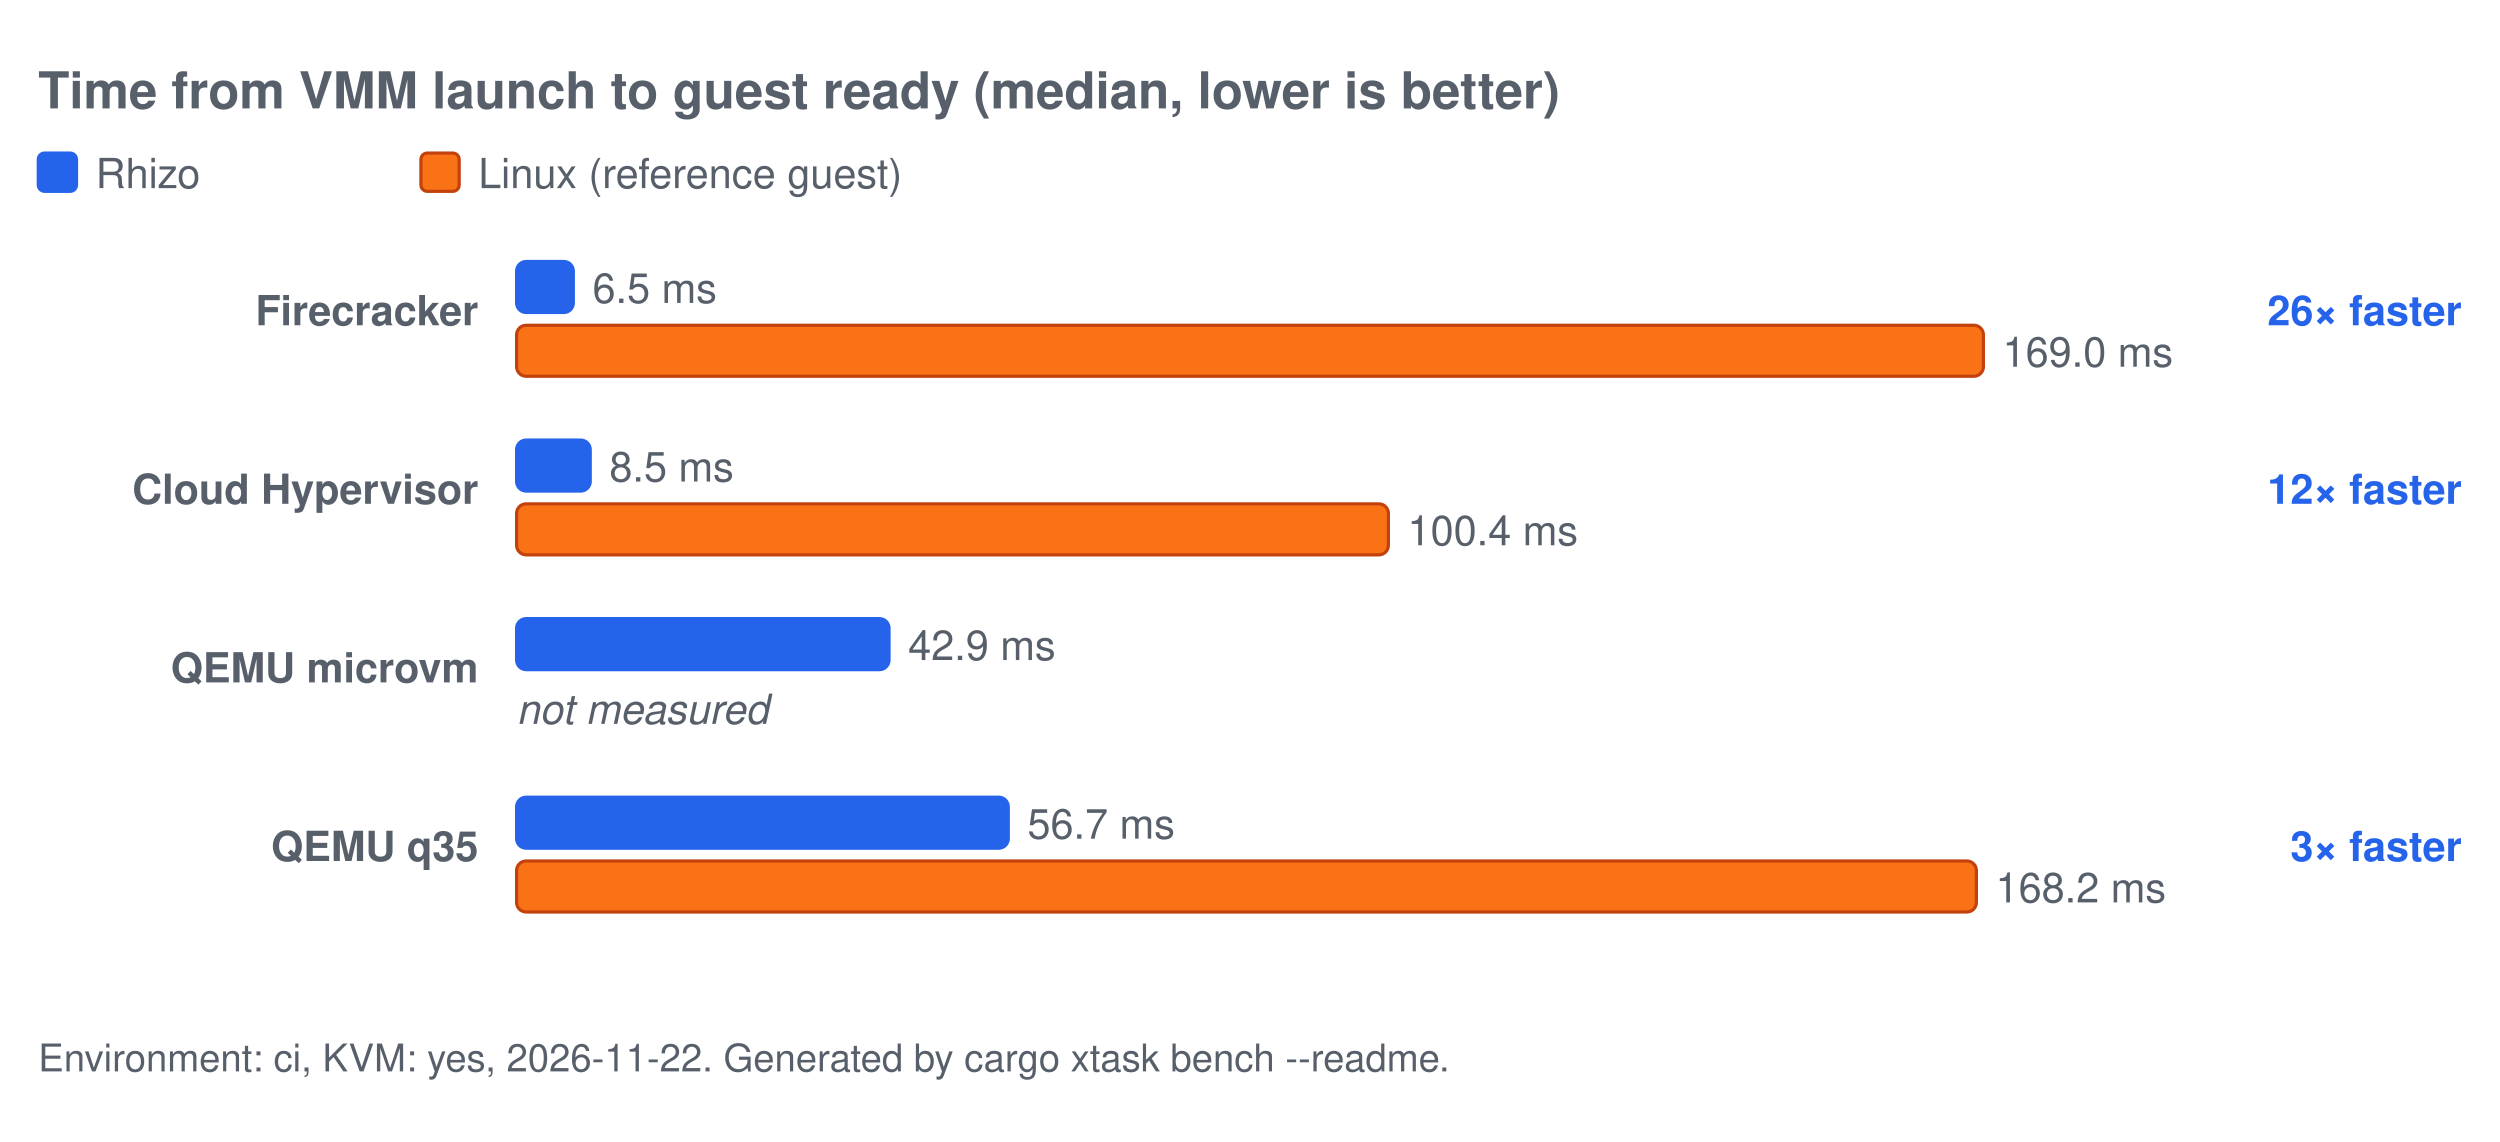
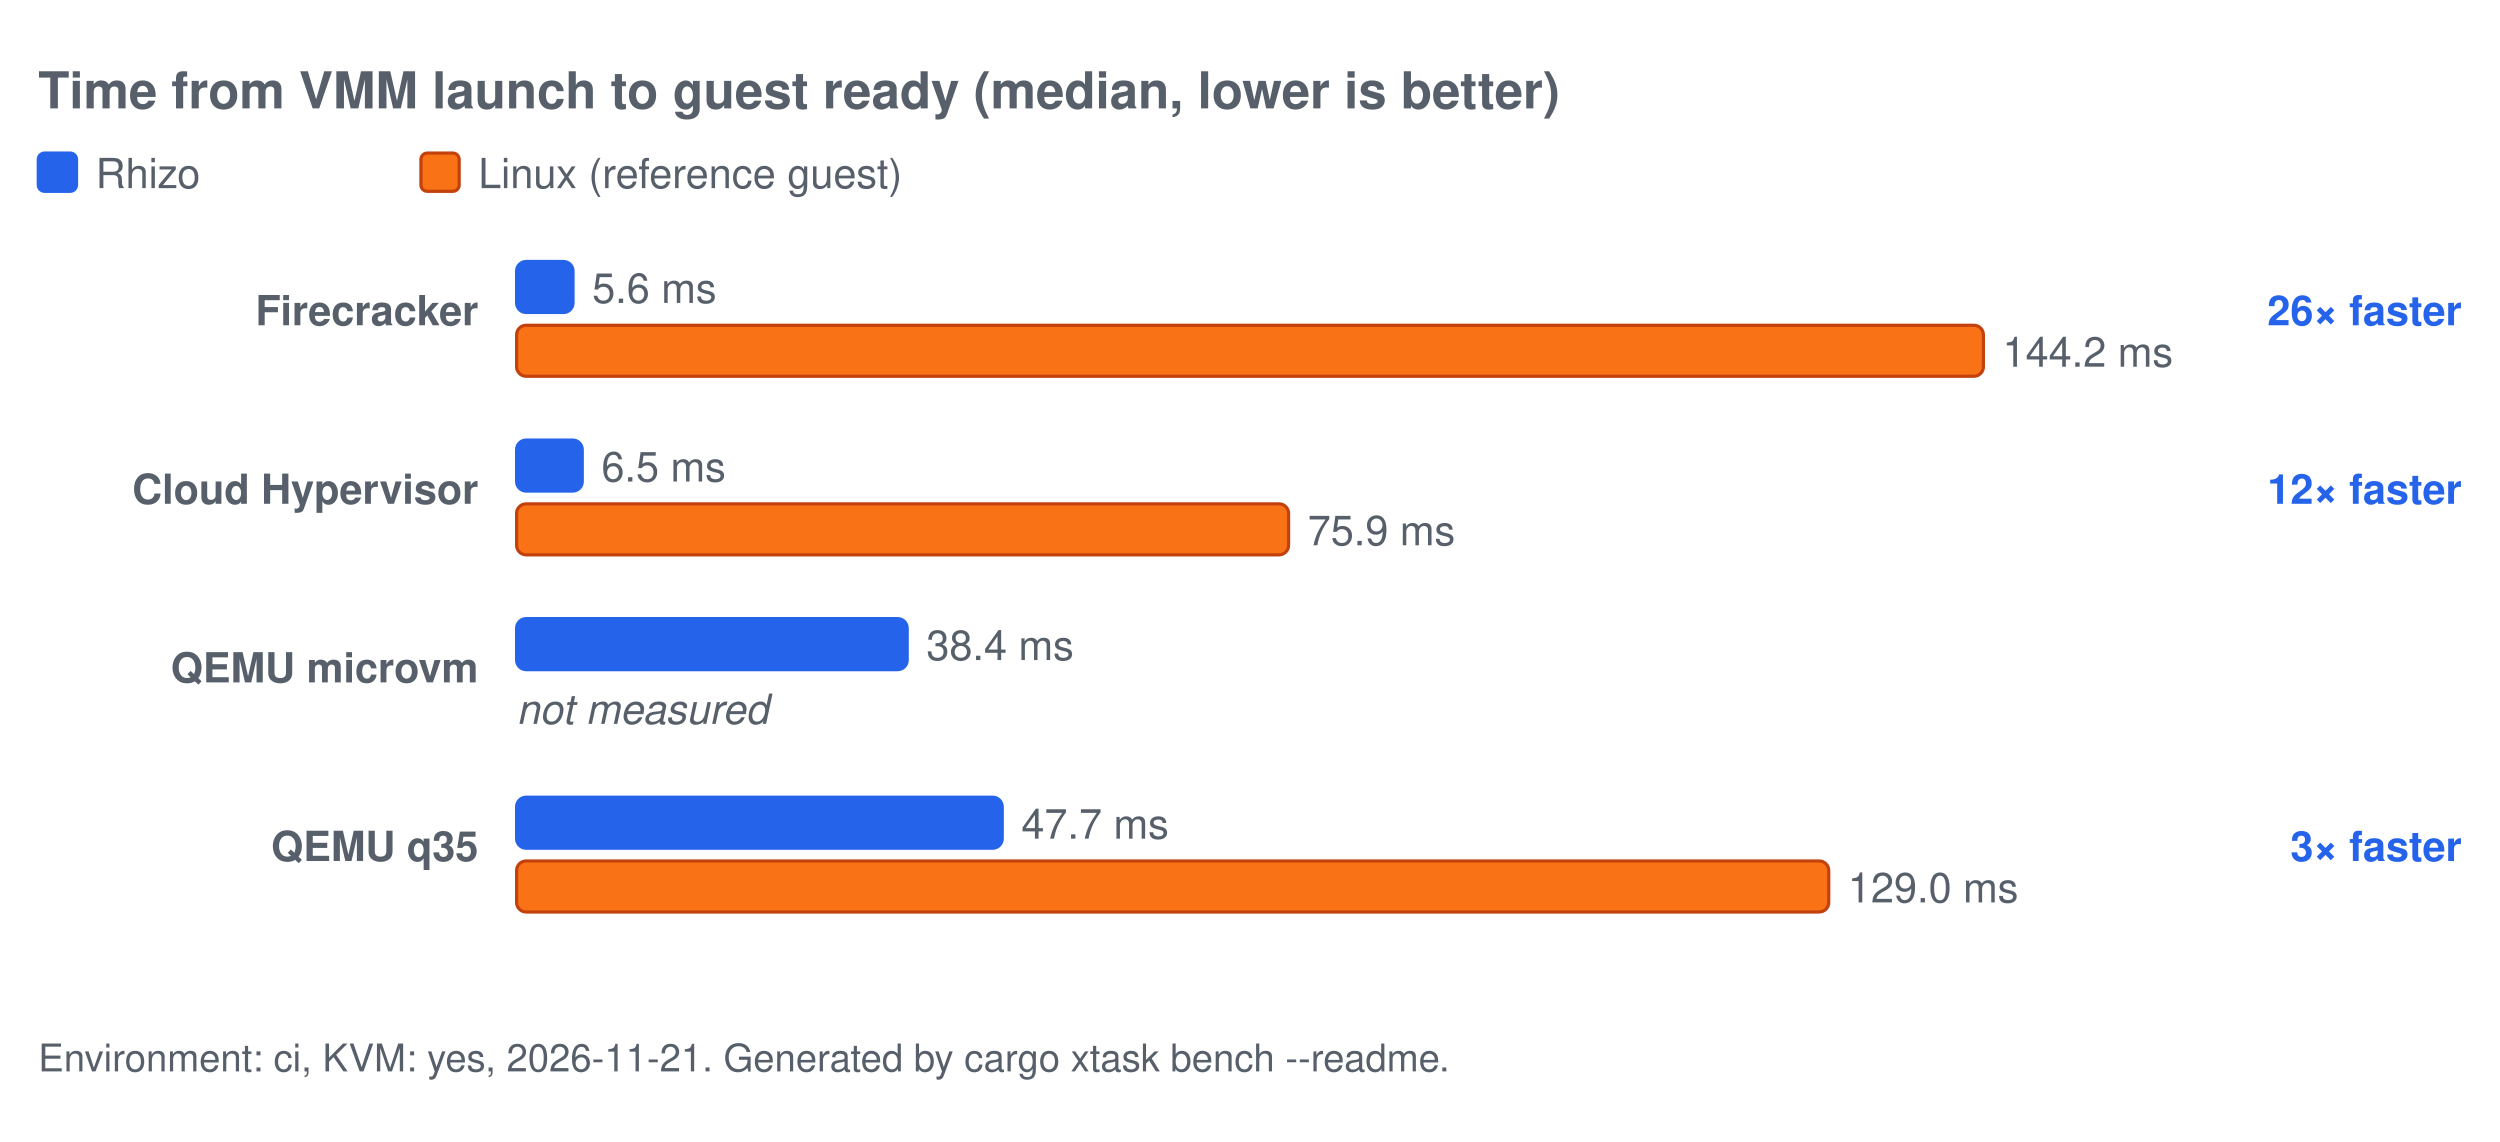
<svg xmlns="http://www.w3.org/2000/svg" width="784" height="358" viewBox="0 0 784 358" role="img" font-family="-apple-system, Segoe UI, Helvetica, Arial, sans-serif" font-size="13" fill="#57606a">
  <text x="12" y="34" font-size="16" font-weight="600">Time from VMM launch to guest ready (median, lower is better)</text>
  <rect x="12" y="48" width="12" height="12" rx="2" fill="#2563eb" stroke="#2563eb" />
  <text x="30" y="59">Rhizo</text>
  <rect x="132" y="48" width="12" height="12" rx="2" fill="#f97316" stroke="#c2410c" />
  <text x="150" y="59">Linux (reference guest)</text>
  <text x="150" y="102" text-anchor="end" font-weight="600">Firecracker</text>
-   <rect x="162" y="82" width="17.8" height="16" rx="3" fill="#2563eb" stroke="#2563eb" />
-   <text x="185.8" y="95.0">6.5 ms</text>
+   <rect x="162" y="82" width="17.7" height="16" rx="3" fill="#2563eb" stroke="#2563eb" />
+   <text x="185.7" y="95.0">5.6 ms</text>
  <rect x="162" y="102" width="460.0" height="16" rx="3" fill="#f97316" stroke="#c2410c" />
-   <text x="628.0" y="115.0">169.0 ms</text>
+   <text x="628.0" y="115.0">144.2 ms</text>
  <text x="772" y="102" text-anchor="end" font-weight="600" fill="#2563eb">26× faster</text>
  <text x="150" y="158" text-anchor="end" font-weight="600">Cloud Hypervisor</text>
-   <rect x="162" y="138" width="23.1" height="16" rx="3" fill="#2563eb" stroke="#2563eb" />
-   <text x="191.1" y="151.0">8.5 ms</text>
-   <rect x="162" y="158" width="273.4" height="16" rx="3" fill="#f97316" stroke="#c2410c" />
-   <text x="441.4" y="171.0">100.4 ms</text>
+   <rect x="162" y="138" width="20.6" height="16" rx="3" fill="#2563eb" stroke="#2563eb" />
+   <text x="188.6" y="151.0">6.5 ms</text>
+   <rect x="162" y="158" width="242.1" height="16" rx="3" fill="#f97316" stroke="#c2410c" />
+   <text x="410.1" y="171.0">75.9 ms</text>
  <text x="772" y="158" text-anchor="end" font-weight="600" fill="#2563eb">12× faster</text>
  <text x="150" y="214" text-anchor="end" font-weight="600">QEMU microvm</text>
-   <rect x="162" y="194" width="116.8" height="16" rx="3" fill="#2563eb" stroke="#2563eb" />
-   <text x="284.8" y="207.0">42.9 ms</text>
+   <rect x="162" y="194" width="122.5" height="16" rx="3" fill="#2563eb" stroke="#2563eb" />
+   <text x="290.5" y="207.0">38.4 ms</text>
  <text x="162" y="227.0" font-style="italic">not measured</text>
  <text x="150" y="270" text-anchor="end" font-weight="600">QEMU q35</text>
-   <rect x="162" y="250" width="154.2" height="16" rx="3" fill="#2563eb" stroke="#2563eb" />
-   <text x="322.2" y="263.0">56.7 ms</text>
-   <rect x="162" y="270" width="457.8" height="16" rx="3" fill="#f97316" stroke="#c2410c" />
-   <text x="625.8" y="283.0">168.2 ms</text>
+   <rect x="162" y="250" width="152.3" height="16" rx="3" fill="#2563eb" stroke="#2563eb" />
+   <text x="320.3" y="263.0">47.7 ms</text>
+   <rect x="162" y="270" width="411.5" height="16" rx="3" fill="#f97316" stroke="#c2410c" />
+   <text x="579.5" y="283.0">129.0 ms</text>
  <text x="772" y="270" text-anchor="end" font-weight="600" fill="#2563eb">3× faster</text>
-   <text x="12" y="336" font-size="12">Environment: ci, KVM: yes, 2026-11-22. Generated by cargo xtask bench --readme.</text>
+   <text x="12" y="336" font-size="12">Environment: ci, KVM: yes, 2026-11-21. Generated by cargo xtask bench --readme.</text>
</svg>
